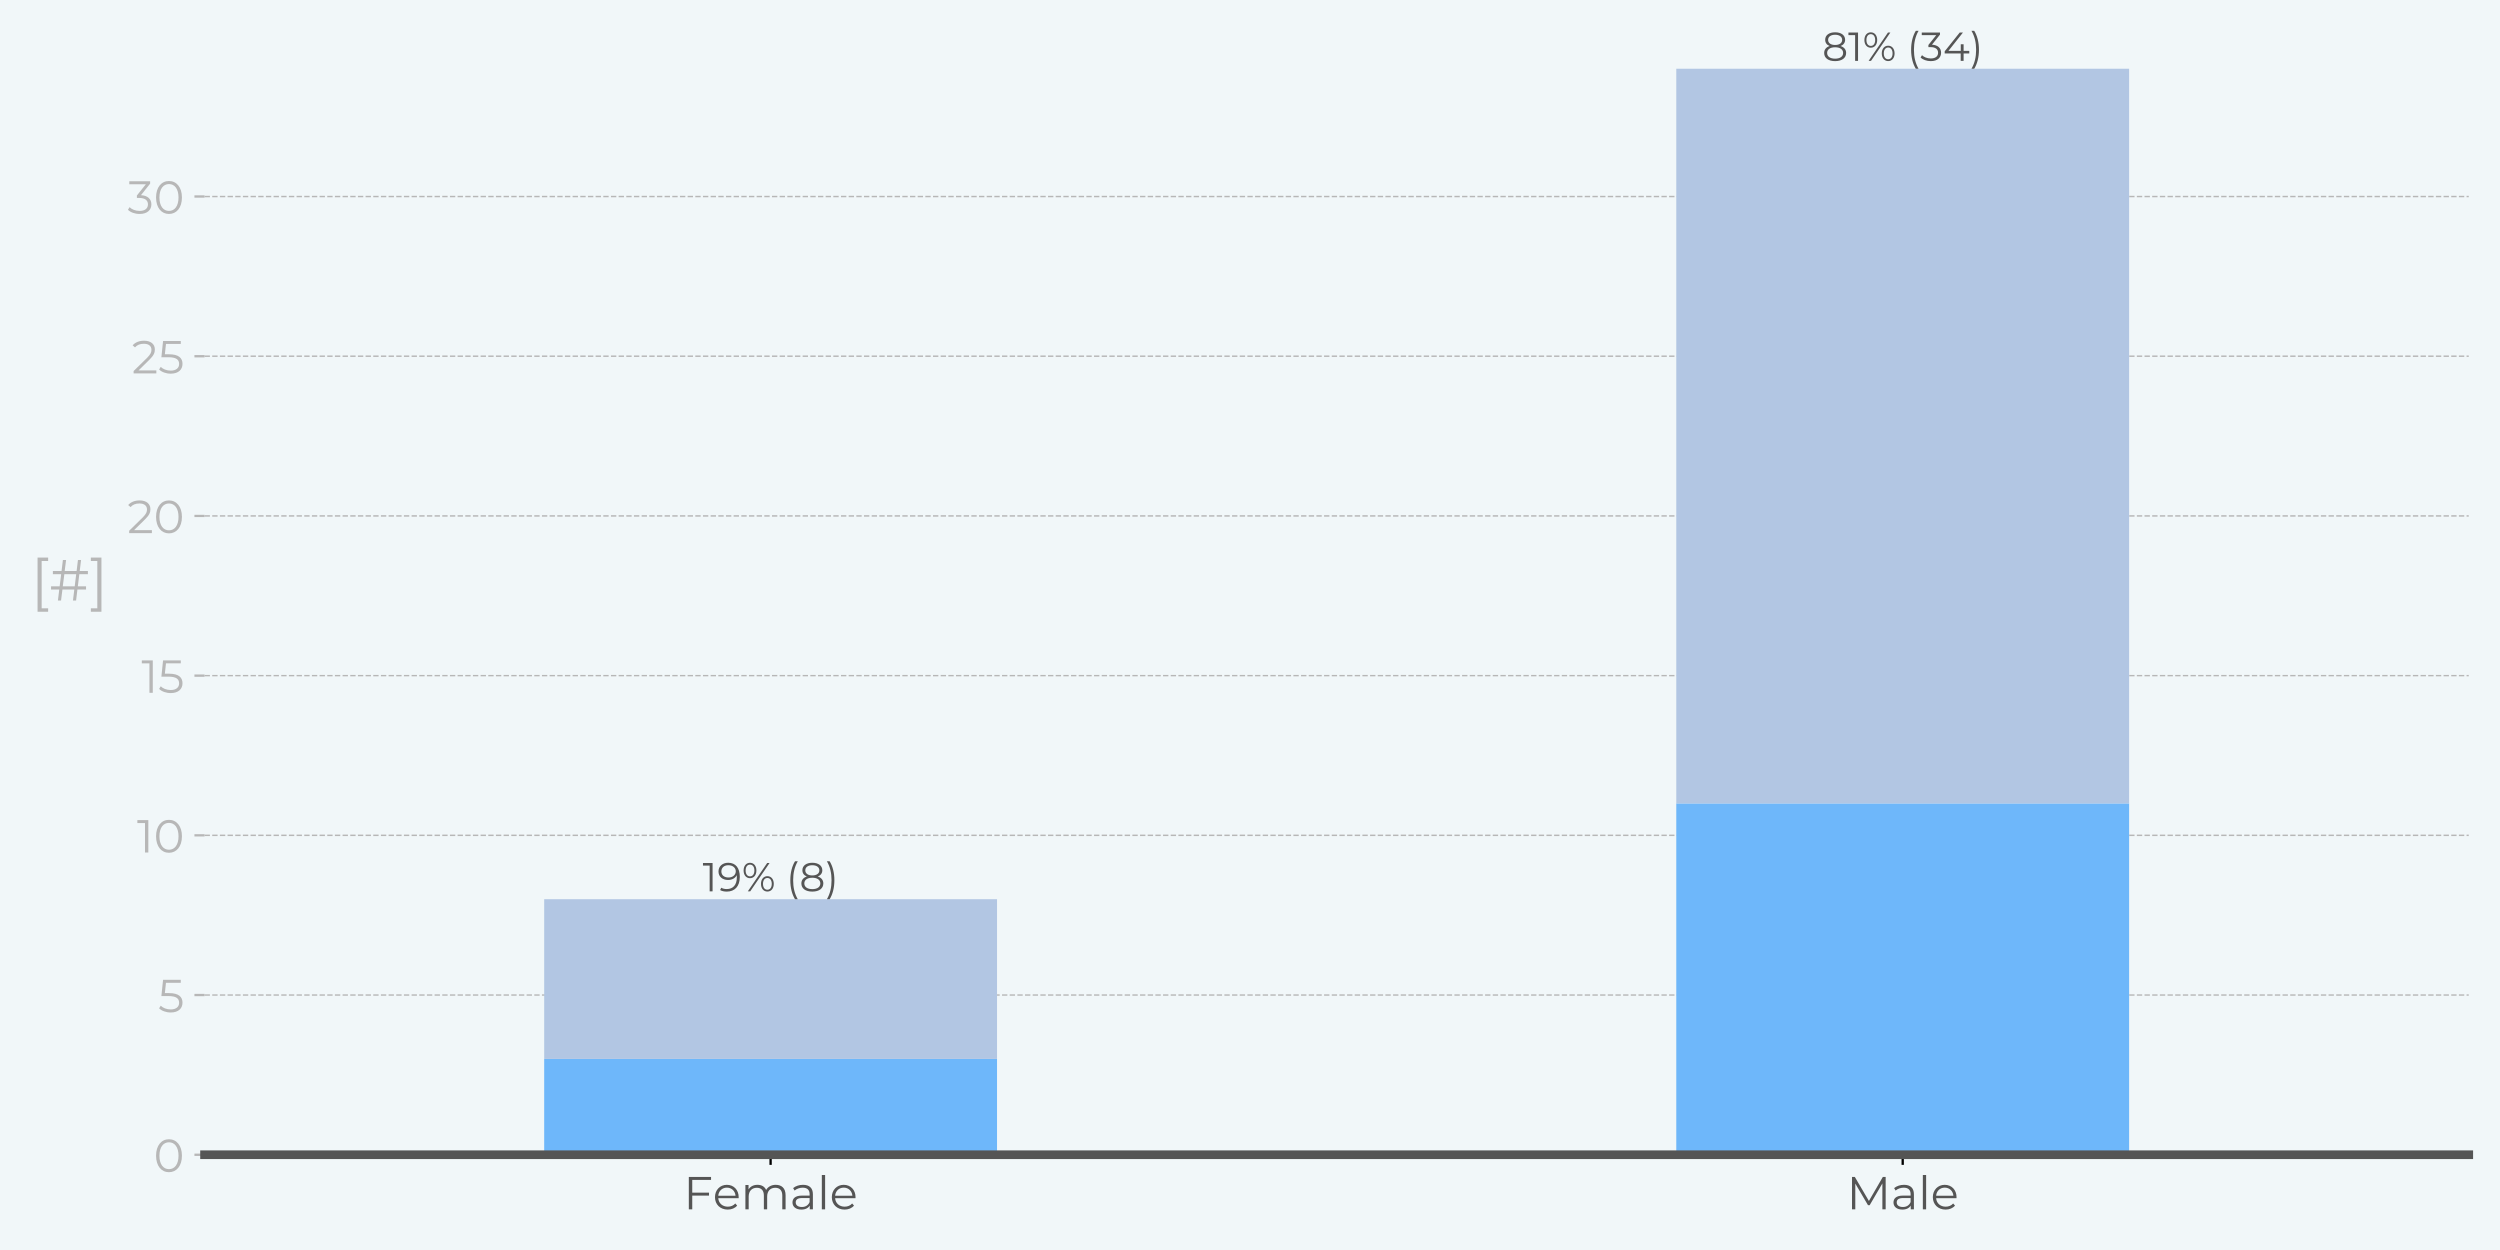
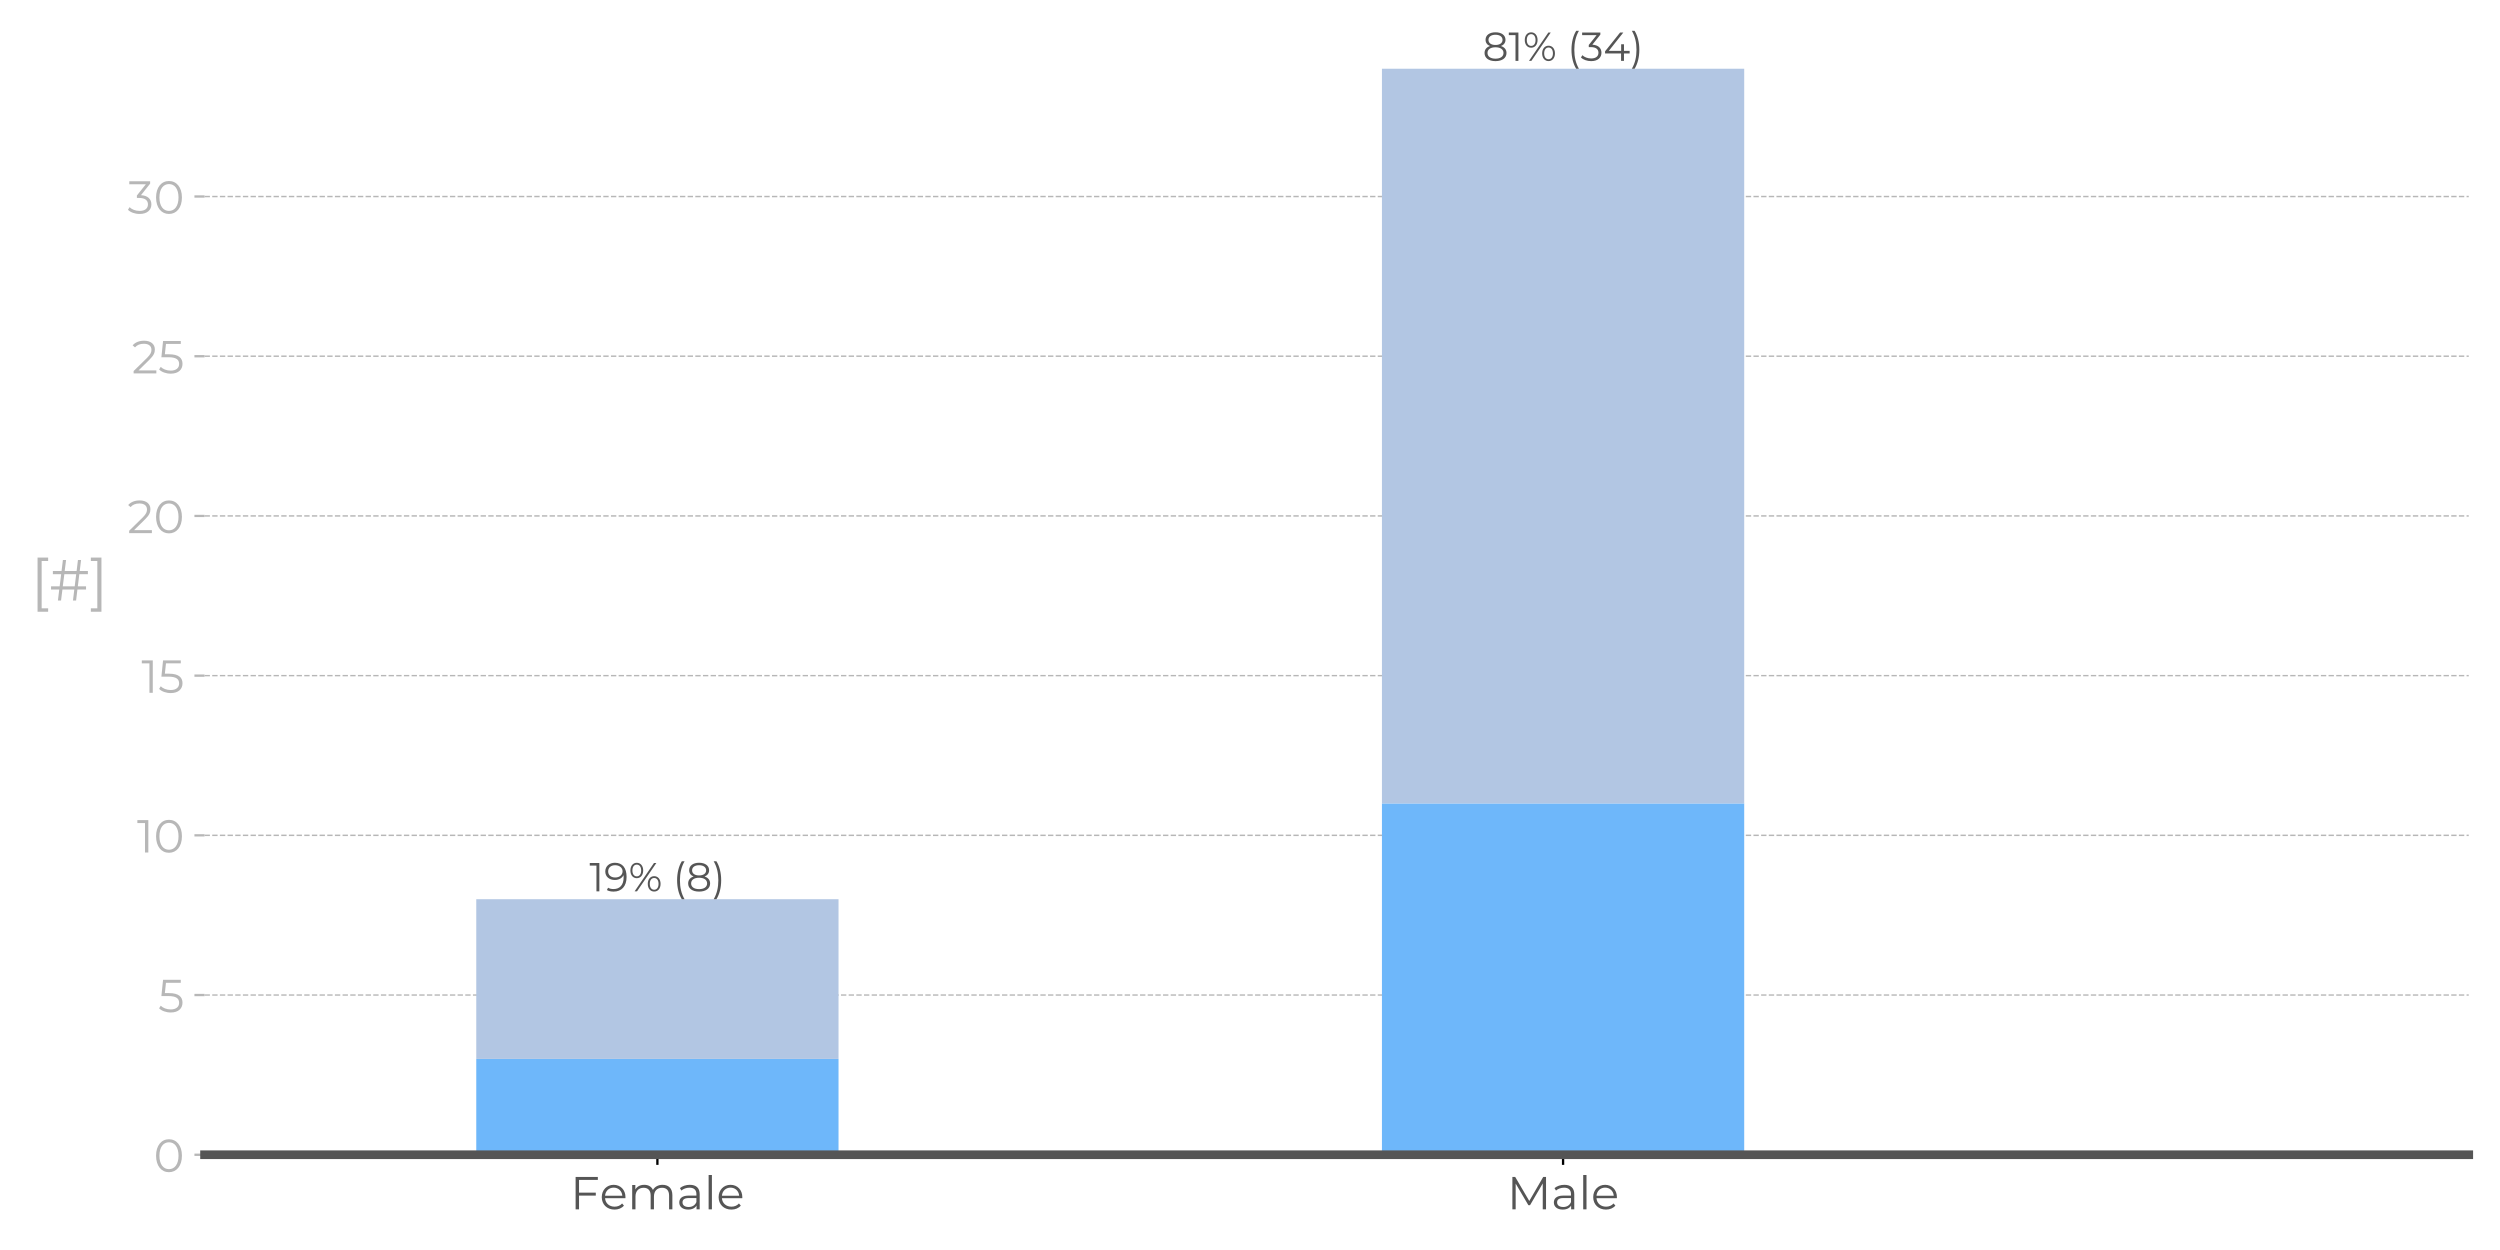
<svg xmlns="http://www.w3.org/2000/svg" xmlns:xlink="http://www.w3.org/1999/xlink" width="864pt" height="432pt" viewBox="0 0 864 432" version="1.1">
  <defs>
    <style type="text/css">*{stroke-linejoin: round; stroke-linecap: butt}</style>
  </defs>
  <g id="figure_1">
    <g id="patch_1">
-       <path d="M 0 432  L 864 432  L 864 0  L 0 0  z " style="fill: #f1f7f9" />
+       <path d="M 0 432  L 864 432  L 864 0  L 0 0  L 0 432  z " style="fill: none" />
    </g>
    <g id="axes_1">
      <g id="patch_2">
-         <path d="M 70.695 399.08  L 853.2 399.08  L 853.2 23.76  L 70.695 23.76  z " style="fill: #f1f7f9" />
+         <path d="M 70.695 399.08  L 853.2 399.08  L 853.2 23.76  L 70.695 23.76  L 70.695 399.08  z " style="fill: none" />
      </g>
      <g id="matplotlib.axis_1">
        <g id="xtick_1">
          <g id="line2d_1">
            <defs>
-               <path id="m62ee4ab90d" d="M 0 0  L 0 3.5  " style="stroke: #000000; stroke-width: 0.8" />
+               <path id="mb2a80681cc" d="M 0 0  L 0 3.5  " style="stroke: #000000; stroke-width: 0.8" />
            </defs>
            <g>
-               <use xlink:href="#m62ee4ab90d" x="266.321" y="399.08" style="stroke: #000000; stroke-width: 0.8" />
+               <use xlink:href="#mb2a80681cc" x="227.196" y="399.08" style="stroke: #000000; stroke-width: 0.8" />
            </g>
          </g>
          <g id="text_1">
-             <g style="fill: #555555" transform="translate(236.2325 417.9525)scale(0.16 -0.16)">
+             <g style="fill: #555555" transform="translate(197.1072 417.9525)scale(0.16 -0.16)">
              <defs>
                <path id="Montserrat-Regular-46" d="M 3802 4070  L 3802 4480  L 730 4480  L 730 0  L 1203 0  L 1203 1901  L 3520 1901  L 3520 2310  L 1203 2310  L 1203 4070  L 3802 4070  z " transform="scale(0.015625)" />
                <path id="Montserrat-Regular-65" d="M 3571 1683  C 3571 2694 2886 3392 1939 3392  C 992 3392 294 2682 294 1683  C 294 685 1011 -32 2061 -32  C 2592 -32 3059 160 3360 518  L 3104 813  C 2848 518 2483 371 2074 371  C 1338 371 800 838 749 1542  L 3565 1542  C 3565 1594 3571 1645 3571 1683  z M 1939 3002  C 2598 3002 3078 2541 3136 1882  L 749 1882  C 806 2541 1286 3002 1939 3002  z " transform="scale(0.015625)" />
                <path id="Montserrat-Regular-6d" d="M 4832 3392  C 4224 3392 3744 3117 3501 2682  C 3296 3155 2861 3392 2304 3392  C 1741 3392 1306 3155 1069 2752  L 1069 3366  L 634 3366  L 634 0  L 1088 0  L 1088 1766  C 1088 2534 1530 2982 2214 2982  C 2829 2982 3187 2618 3187 1907  L 3187 0  L 3642 0  L 3642 1766  C 3642 2534 4077 2982 4768 2982  C 5376 2982 5734 2618 5734 1907  L 5734 0  L 6189 0  L 6189 1952  C 6189 2918 5651 3392 4832 3392  z " transform="scale(0.015625)" />
                <path id="Montserrat-Regular-61" d="M 1811 3392  C 1280 3392 781 3226 442 2938  L 646 2598  C 922 2842 1331 2995 1766 2995  C 2394 2995 2720 2682 2720 2106  L 2720 1901  L 1651 1901  C 685 1901 352 1466 352 947  C 352 365 819 -32 1581 -32  C 2138 -32 2534 179 2739 525  L 2739 0  L 3174 0  L 3174 2086  C 3174 2957 2682 3392 1811 3392  z M 1651 326  C 1114 326 800 570 800 960  C 800 1306 1011 1562 1664 1562  L 2720 1562  L 2720 1011  C 2541 570 2163 326 1651 326  z " transform="scale(0.015625)" />
                <path id="Montserrat-Regular-6c" d="M 634 0  L 1088 0  L 1088 4749  L 634 4749  L 634 0  z " transform="scale(0.015625)" />
              </defs>
              <use xlink:href="#Montserrat-Regular-46" />
              <use xlink:href="#Montserrat-Regular-65" x="63.3" />
              <use xlink:href="#Montserrat-Regular-6d" x="123.7" />
              <use xlink:href="#Montserrat-Regular-61" x="229.8" />
              <use xlink:href="#Montserrat-Regular-6c" x="288.8" />
              <use xlink:href="#Montserrat-Regular-65" x="315.7" />
            </g>
          </g>
        </g>
        <g id="xtick_2">
          <g id="line2d_2">
            <g>
-               <use xlink:href="#m62ee4ab90d" x="657.574" y="399.08" style="stroke: #000000; stroke-width: 0.8" />
+               <use xlink:href="#mb2a80681cc" x="540.198" y="399.08" style="stroke: #000000; stroke-width: 0.8" />
            </g>
          </g>
          <g id="text_2">
-             <g style="fill: #555555" transform="translate(638.2287 417.9525)scale(0.16 -0.16)">
+             <g style="fill: #555555" transform="translate(520.853 417.9525)scale(0.16 -0.16)">
              <defs>
                <path id="Montserrat-Regular-4d" d="M 4992 4480  L 3066 1158  L 1120 4480  L 730 4480  L 730 0  L 1184 0  L 1184 3565  L 2944 570  L 3168 570  L 4928 3584  L 4928 0  L 5382 0  L 5382 4480  L 4992 4480  z " transform="scale(0.015625)" />
              </defs>
              <use xlink:href="#Montserrat-Regular-4d" />
              <use xlink:href="#Montserrat-Regular-61" x="95.5" />
              <use xlink:href="#Montserrat-Regular-6c" x="154.5" />
              <use xlink:href="#Montserrat-Regular-65" x="181.4" />
            </g>
          </g>
        </g>
      </g>
      <g id="matplotlib.axis_2">
        <g id="ytick_1">
          <g id="line2d_3">
-             <path d="M 70.695 399.08  L 853.2 399.08  " clip-path="url(#p24c0162c3d)" style="fill: none; stroke-dasharray: 1.85,0.8; stroke-dashoffset: 0; stroke: #b7b7b7; stroke-width: 0.5" />
+             <path d="M 70.695 399.08  L 853.2 399.08  " clip-path="url(#pd0d17b04d7)" style="fill: none; stroke-dasharray: 1.85,0.8; stroke-dashoffset: 0; stroke: #b7b7b7; stroke-width: 0.5" />
          </g>
          <g id="line2d_4">
            <defs>
-               <path id="m8cd03d4057" d="M 0 0  L -3.5 0  " style="stroke: #b7b7b7; stroke-width: 0.8" />
+               <path id="m4fe28fe811" d="M 0 0  L -3.5 0  " style="stroke: #b7b7b7; stroke-width: 0.8" />
            </defs>
            <g>
-               <use xlink:href="#m8cd03d4057" x="70.695" y="399.08" style="fill: #b7b7b7; stroke: #b7b7b7; stroke-width: 0.8" />
+               <use xlink:href="#m4fe28fe811" x="70.695" y="399.08" style="fill: #b7b7b7; stroke: #b7b7b7; stroke-width: 0.8" />
            </g>
          </g>
          <g id="text_3">
            <g style="fill: #b7b7b7" transform="translate(53.1025 405.0163)scale(0.16 -0.16)">
              <defs>
                <path id="Montserrat-Regular-30" d="M 2118 -38  C 3155 -38 3910 813 3910 2240  C 3910 3667 3155 4518 2118 4518  C 1082 4518 333 3667 333 2240  C 333 813 1082 -38 2118 -38  z M 2118 384  C 1338 384 800 1043 800 2240  C 800 3437 1338 4096 2118 4096  C 2899 4096 3437 3437 3437 2240  C 3437 1043 2899 384 2118 384  z " transform="scale(0.015625)" />
              </defs>
              <use xlink:href="#Montserrat-Regular-30" />
            </g>
          </g>
        </g>
        <g id="ytick_2">
          <g id="line2d_5">
-             <path d="M 70.695 343.886  L 853.2 343.886  " clip-path="url(#p24c0162c3d)" style="fill: none; stroke-dasharray: 1.85,0.8; stroke-dashoffset: 0; stroke: #b7b7b7; stroke-width: 0.5" />
+             <path d="M 70.695 343.886  L 853.2 343.886  " clip-path="url(#pd0d17b04d7)" style="fill: none; stroke-dasharray: 1.85,0.8; stroke-dashoffset: 0; stroke: #b7b7b7; stroke-width: 0.5" />
          </g>
          <g id="line2d_6">
            <g>
-               <use xlink:href="#m8cd03d4057" x="70.695" y="343.886" style="fill: #b7b7b7; stroke: #b7b7b7; stroke-width: 0.8" />
+               <use xlink:href="#m4fe28fe811" x="70.695" y="343.886" style="fill: #b7b7b7; stroke: #b7b7b7; stroke-width: 0.8" />
            </g>
          </g>
          <g id="text_4">
            <g style="fill: #b7b7b7" transform="translate(54.64 349.8221)scale(0.16 -0.16)">
              <defs>
                <path id="Montserrat-Regular-35" d="M 1510 2643  L 934 2643  L 1088 4070  L 3136 4070  L 3136 4480  L 685 4480  L 454 2234  L 1408 2234  C 2547 2234 2906 1875 2906 1299  C 2906 755 2502 384 1741 384  C 1165 384 653 602 365 902  L 141 538  C 486 186 1101 -38 1747 -38  C 2842 -38 3373 557 3373 1318  C 3373 2112 2861 2643 1510 2643  z " transform="scale(0.015625)" />
              </defs>
              <use xlink:href="#Montserrat-Regular-35" />
            </g>
          </g>
        </g>
        <g id="ytick_3">
          <g id="line2d_7">
-             <path d="M 70.695 288.692  L 853.2 288.692  " clip-path="url(#p24c0162c3d)" style="fill: none; stroke-dasharray: 1.85,0.8; stroke-dashoffset: 0; stroke: #b7b7b7; stroke-width: 0.5" />
+             <path d="M 70.695 288.692  L 853.2 288.692  " clip-path="url(#pd0d17b04d7)" style="fill: none; stroke-dasharray: 1.85,0.8; stroke-dashoffset: 0; stroke: #b7b7b7; stroke-width: 0.5" />
          </g>
          <g id="line2d_8">
            <g>
-               <use xlink:href="#m8cd03d4057" x="70.695" y="288.692" style="fill: #b7b7b7; stroke: #b7b7b7; stroke-width: 0.8" />
+               <use xlink:href="#m4fe28fe811" x="70.695" y="288.692" style="fill: #b7b7b7; stroke: #b7b7b7; stroke-width: 0.8" />
            </g>
          </g>
          <g id="text_5">
            <g style="fill: #b7b7b7" transform="translate(47.3275 294.628)scale(0.16 -0.16)">
              <defs>
                <path id="Montserrat-Regular-31" d="M 58 4480  L 58 4070  L 1114 4070  L 1114 0  L 1574 0  L 1574 4480  L 58 4480  z " transform="scale(0.015625)" />
              </defs>
              <use xlink:href="#Montserrat-Regular-31" />
              <use xlink:href="#Montserrat-Regular-30" x="36.1" />
            </g>
          </g>
        </g>
        <g id="ytick_4">
          <g id="line2d_9">
-             <path d="M 70.695 233.498  L 853.2 233.498  " clip-path="url(#p24c0162c3d)" style="fill: none; stroke-dasharray: 1.85,0.8; stroke-dashoffset: 0; stroke: #b7b7b7; stroke-width: 0.5" />
+             <path d="M 70.695 233.498  L 853.2 233.498  " clip-path="url(#pd0d17b04d7)" style="fill: none; stroke-dasharray: 1.85,0.8; stroke-dashoffset: 0; stroke: #b7b7b7; stroke-width: 0.5" />
          </g>
          <g id="line2d_10">
            <g>
-               <use xlink:href="#m8cd03d4057" x="70.695" y="233.498" style="fill: #b7b7b7; stroke: #b7b7b7; stroke-width: 0.8" />
+               <use xlink:href="#m4fe28fe811" x="70.695" y="233.498" style="fill: #b7b7b7; stroke: #b7b7b7; stroke-width: 0.8" />
            </g>
          </g>
          <g id="text_6">
            <g style="fill: #b7b7b7" transform="translate(48.865 239.4339)scale(0.16 -0.16)">
              <use xlink:href="#Montserrat-Regular-31" />
              <use xlink:href="#Montserrat-Regular-35" x="36.1" />
            </g>
          </g>
        </g>
        <g id="ytick_5">
          <g id="line2d_11">
-             <path d="M 70.695 178.304  L 853.2 178.304  " clip-path="url(#p24c0162c3d)" style="fill: none; stroke-dasharray: 1.85,0.8; stroke-dashoffset: 0; stroke: #b7b7b7; stroke-width: 0.5" />
+             <path d="M 70.695 178.304  L 853.2 178.304  " clip-path="url(#pd0d17b04d7)" style="fill: none; stroke-dasharray: 1.85,0.8; stroke-dashoffset: 0; stroke: #b7b7b7; stroke-width: 0.5" />
          </g>
          <g id="line2d_12">
            <g>
-               <use xlink:href="#m8cd03d4057" x="70.695" y="178.304" style="fill: #b7b7b7; stroke: #b7b7b7; stroke-width: 0.8" />
+               <use xlink:href="#m4fe28fe811" x="70.695" y="178.304" style="fill: #b7b7b7; stroke: #b7b7b7; stroke-width: 0.8" />
            </g>
          </g>
          <g id="text_7">
            <g style="fill: #b7b7b7" transform="translate(44.015 184.2398)scale(0.16 -0.16)">
              <defs>
                <path id="Montserrat-Regular-32" d="M 928 410  L 2451 1907  C 3053 2496 3187 2880 3187 3309  C 3187 4058 2611 4518 1702 4518  C 1018 4518 461 4288 115 3878  L 442 3597  C 736 3936 1139 4096 1664 4096  C 2349 4096 2714 3776 2714 3258  C 2714 2950 2618 2650 2112 2150  L 250 326  L 250 0  L 3392 0  L 3392 410  L 928 410  z " transform="scale(0.015625)" />
              </defs>
              <use xlink:href="#Montserrat-Regular-32" />
              <use xlink:href="#Montserrat-Regular-30" x="56.8" />
            </g>
          </g>
        </g>
        <g id="ytick_6">
          <g id="line2d_13">
-             <path d="M 70.695 123.109  L 853.2 123.109  " clip-path="url(#p24c0162c3d)" style="fill: none; stroke-dasharray: 1.85,0.8; stroke-dashoffset: 0; stroke: #b7b7b7; stroke-width: 0.5" />
+             <path d="M 70.695 123.109  L 853.2 123.109  " clip-path="url(#pd0d17b04d7)" style="fill: none; stroke-dasharray: 1.85,0.8; stroke-dashoffset: 0; stroke: #b7b7b7; stroke-width: 0.5" />
          </g>
          <g id="line2d_14">
            <g>
-               <use xlink:href="#m8cd03d4057" x="70.695" y="123.109" style="fill: #b7b7b7; stroke: #b7b7b7; stroke-width: 0.8" />
+               <use xlink:href="#m4fe28fe811" x="70.695" y="123.109" style="fill: #b7b7b7; stroke: #b7b7b7; stroke-width: 0.8" />
            </g>
          </g>
          <g id="text_8">
            <g style="fill: #b7b7b7" transform="translate(45.5525 129.0457)scale(0.16 -0.16)">
              <use xlink:href="#Montserrat-Regular-32" />
              <use xlink:href="#Montserrat-Regular-35" x="56.8" />
            </g>
          </g>
        </g>
        <g id="ytick_7">
          <g id="line2d_15">
-             <path d="M 70.695 67.915  L 853.2 67.915  " clip-path="url(#p24c0162c3d)" style="fill: none; stroke-dasharray: 1.85,0.8; stroke-dashoffset: 0; stroke: #b7b7b7; stroke-width: 0.5" />
+             <path d="M 70.695 67.915  L 853.2 67.915  " clip-path="url(#pd0d17b04d7)" style="fill: none; stroke-dasharray: 1.85,0.8; stroke-dashoffset: 0; stroke: #b7b7b7; stroke-width: 0.5" />
          </g>
          <g id="line2d_16">
            <g>
-               <use xlink:href="#m8cd03d4057" x="70.695" y="67.915" style="fill: #b7b7b7; stroke: #b7b7b7; stroke-width: 0.8" />
+               <use xlink:href="#m4fe28fe811" x="70.695" y="67.915" style="fill: #b7b7b7; stroke: #b7b7b7; stroke-width: 0.8" />
            </g>
          </g>
          <g id="text_9">
            <g style="fill: #b7b7b7" transform="translate(44.0775 73.85154)scale(0.16 -0.16)">
              <defs>
                <path id="Montserrat-Regular-33" d="M 1856 2560  L 3123 4154  L 3123 4480  L 243 4480  L 243 4070  L 2534 4070  L 1293 2515  L 1293 2176  L 1613 2176  C 2445 2176 2822 1824 2822 1286  C 2822 730 2413 384 1670 384  C 1088 384 570 602 282 902  L 58 538  C 403 186 1024 -38 1670 -38  C 2752 -38 3296 538 3296 1286  C 3296 2003 2816 2509 1856 2560  z " transform="scale(0.015625)" />
              </defs>
              <use xlink:href="#Montserrat-Regular-33" />
              <use xlink:href="#Montserrat-Regular-30" x="56.4" />
            </g>
          </g>
        </g>
        <g id="text_10">
          <g style="fill: #b7b7b7" transform="translate(10.69625 207.5387)scale(0.2 -0.2)">
            <defs>
              <path id="Montserrat-Regular-5b" d="M 730 -1242  L 1901 -1242  L 1901 -864  L 1184 -864  L 1184 4371  L 1901 4371  L 1901 4749  L 730 4749  L 730 -1242  z " transform="scale(0.015625)" />
              <path id="Montserrat-Regular-23" d="M 4262 2912  L 4262 3264  L 3360 3264  L 3507 4480  L 3162 4480  L 3014 3264  L 1696 3264  L 1850 4480  L 1498 4480  L 1350 3264  L 390 3264  L 390 2912  L 1306 2912  L 1139 1568  L 186 1568  L 186 1216  L 1094 1216  L 947 0  L 1293 0  L 1446 1216  L 2758 1216  L 2611 0  L 2957 0  L 3104 1216  L 4058 1216  L 4058 1568  L 3149 1568  L 3315 2912  L 4262 2912  z M 2803 1568  L 1485 1568  L 1658 2912  L 2970 2912  L 2803 1568  z " transform="scale(0.015625)" />
              <path id="Montserrat-Regular-5d" d="M 1306 -1242  L 1306 4749  L 134 4749  L 134 4371  L 851 4371  L 851 -864  L 134 -864  L 134 -1242  L 1306 -1242  z " transform="scale(0.015625)" />
            </defs>
            <use xlink:href="#Montserrat-Regular-5b" />
            <use xlink:href="#Montserrat-Regular-23" x="31.8" />
            <use xlink:href="#Montserrat-Regular-5d" x="101.4" />
          </g>
        </g>
      </g>
      <g id="patch_3">
-         <path d="M 188.071 399.08  L 344.572 399.08  L 344.572 365.964  L 188.071 365.964  z " clip-path="url(#p24c0162c3d)" style="fill: #6eb7fa" />
+         <path d="M 164.596 399.08  L 289.796 399.08  L 289.796 365.964  L 164.596 365.964  z " clip-path="url(#pd0d17b04d7)" style="fill: #6eb7fa" />
      </g>
      <g id="patch_4">
-         <path d="M 579.323 399.08  L 735.824 399.08  L 735.824 277.653  L 579.323 277.653  z " clip-path="url(#p24c0162c3d)" style="fill: #6eb7fa" />
+         <path d="M 477.598 399.08  L 602.798 399.08  L 602.798 277.653  L 477.598 277.653  z " clip-path="url(#pd0d17b04d7)" style="fill: #6eb7fa" />
      </g>
      <g id="patch_5">
-         <path d="M 188.071 365.964  L 344.572 365.964  L 344.572 310.769  L 188.071 310.769  z " clip-path="url(#p24c0162c3d)" style="fill: #b2c6e3" />
+         <path d="M 164.596 365.964  L 289.796 365.964  L 289.796 310.769  L 164.596 310.769  z " clip-path="url(#pd0d17b04d7)" style="fill: #b2c6e3" />
      </g>
      <g id="patch_6">
-         <path d="M 579.323 277.653  L 735.824 277.653  L 735.824 23.76  L 579.323 23.76  z " clip-path="url(#p24c0162c3d)" style="fill: #b2c6e3" />
+         <path d="M 477.598 277.653  L 602.798 277.653  L 602.798 23.76  L 477.598 23.76  z " clip-path="url(#pd0d17b04d7)" style="fill: #b2c6e3" />
      </g>
      <g id="text_11">
-         <g style="fill: #555555" transform="translate(242.8209 308.0525)scale(0.14 -0.14)">
+         <g style="fill: #555555" transform="translate(203.6957 308.0525)scale(0.14 -0.14)">
          <defs>
            <path id="Montserrat-Regular-39" d="M 1728 4518  C 858 4518 198 3981 198 3142  C 198 2323 819 1798 1709 1798  C 2330 1798 2854 2074 3078 2566  C 3091 2432 3098 2304 3098 2202  C 3098 986 2477 365 1510 365  C 1178 365 870 422 640 576  L 454 205  C 736 32 1114 -38 1517 -38  C 2733 -38 3565 755 3565 2278  C 3565 3693 2918 4518 1728 4518  z M 1779 2189  C 1088 2189 653 2566 653 3155  C 653 3750 1101 4128 1747 4128  C 2522 4128 2931 3661 2931 3168  C 2931 2611 2464 2189 1779 2189  z " transform="scale(0.015625)" />
            <path id="Montserrat-Regular-25" d="M 1280 2080  C 1875 2080 2291 2560 2291 3296  C 2291 4032 1875 4512 1280 4512  C 678 4512 269 4026 269 3296  C 269 2566 678 2080 1280 2080  z M 934 0  L 1312 0  L 4371 4480  L 3994 4480  L 934 0  z M 1280 2368  C 858 2368 589 2720 589 3296  C 589 3872 858 4224 1280 4224  C 1696 4224 1971 3878 1971 3296  C 1971 2714 1696 2368 1280 2368  z M 4026 -32  C 4627 -32 5037 454 5037 1184  C 5037 1914 4627 2400 4026 2400  C 3430 2400 3014 1914 3014 1184  C 3014 454 3430 -32 4026 -32  z M 4026 256  C 3610 256 3334 602 3334 1184  C 3334 1766 3610 2112 4026 2112  C 4448 2112 4717 1760 4717 1184  C 4717 608 4448 256 4026 256  z " transform="scale(0.015625)" />
            <path id="Montserrat-Regular-20" transform="scale(0.015625)" />
            <path id="Montserrat-Regular-28" d="M 1408 -1242  L 1843 -1242  C 1338 -365 1114 614 1114 1754  C 1114 2893 1338 3872 1843 4749  L 1408 4749  C 934 3987 666 2931 666 1754  C 666 576 934 -467 1408 -1242  z " transform="scale(0.015625)" />
            <path id="Montserrat-Regular-38" d="M 2899 2349  C 3360 2528 3616 2867 3616 3334  C 3616 4064 2982 4518 2035 4518  C 1088 4518 467 4064 467 3334  C 467 2867 717 2528 1171 2349  C 614 2163 307 1786 307 1248  C 307 454 960 -38 2035 -38  C 3104 -38 3776 454 3776 1248  C 3776 1779 3462 2163 2899 2349  z M 928 3322  C 928 3821 1357 4128 2035 4128  C 2707 4128 3149 3821 3149 3315  C 3149 2829 2733 2515 2035 2515  C 1338 2515 928 2829 928 3322  z M 2035 352  C 1242 352 774 698 774 1254  C 774 1805 1242 2150 2035 2150  C 2829 2150 3302 1805 3302 1254  C 3302 698 2829 352 2035 352  z " transform="scale(0.015625)" />
            <path id="Montserrat-Regular-29" d="M 691 -1242  C 1171 -467 1440 576 1440 1754  C 1440 2931 1171 3987 691 4749  L 256 4749  C 768 3872 992 2893 992 1754  C 992 614 768 -365 256 -1242  L 691 -1242  z " transform="scale(0.015625)" />
          </defs>
          <use xlink:href="#Montserrat-Regular-31" />
          <use xlink:href="#Montserrat-Regular-39" x="36.1" />
          <use xlink:href="#Montserrat-Regular-25" x="97" />
          <use xlink:href="#Montserrat-Regular-20" x="179.9" />
          <use xlink:href="#Montserrat-Regular-28" x="206.1" />
          <use xlink:href="#Montserrat-Regular-38" x="239" />
          <use xlink:href="#Montserrat-Regular-29" x="302.8" />
        </g>
      </g>
      <g id="text_12">
-         <g style="fill: #555555" transform="translate(629.7619 21.04312)scale(0.14 -0.14)">
+         <g style="fill: #555555" transform="translate(512.3861 21.04312)scale(0.14 -0.14)">
          <defs>
            <path id="Montserrat-Regular-34" d="M 4141 1587  L 3245 1587  L 3245 2624  L 2797 2624  L 2797 1587  L 851 1587  L 3142 4480  L 2630 4480  L 256 1510  L 256 1178  L 2784 1178  L 2784 0  L 3245 0  L 3245 1178  L 4141 1178  L 4141 1587  z " transform="scale(0.015625)" />
          </defs>
          <use xlink:href="#Montserrat-Regular-38" />
          <use xlink:href="#Montserrat-Regular-31" x="63.8" />
          <use xlink:href="#Montserrat-Regular-25" x="99.9" />
          <use xlink:href="#Montserrat-Regular-20" x="182.8" />
          <use xlink:href="#Montserrat-Regular-28" x="209" />
          <use xlink:href="#Montserrat-Regular-33" x="241.9" />
          <use xlink:href="#Montserrat-Regular-34" x="298.3" />
          <use xlink:href="#Montserrat-Regular-29" x="364.4" />
        </g>
      </g>
      <g id="line2d_17">
        <path d="M 70.695 399.08  L 853.2 399.08  " style="fill: none; stroke: #555555; stroke-width: 3; stroke-linecap: square" />
      </g>
    </g>
  </g>
  <defs>
-     <clipPath id="p24c0162c3d">
+     <clipPath id="pd0d17b04d7">
      <rect x="70.695" y="23.76" width="782.505" height="375.32" />
    </clipPath>
  </defs>
</svg>
